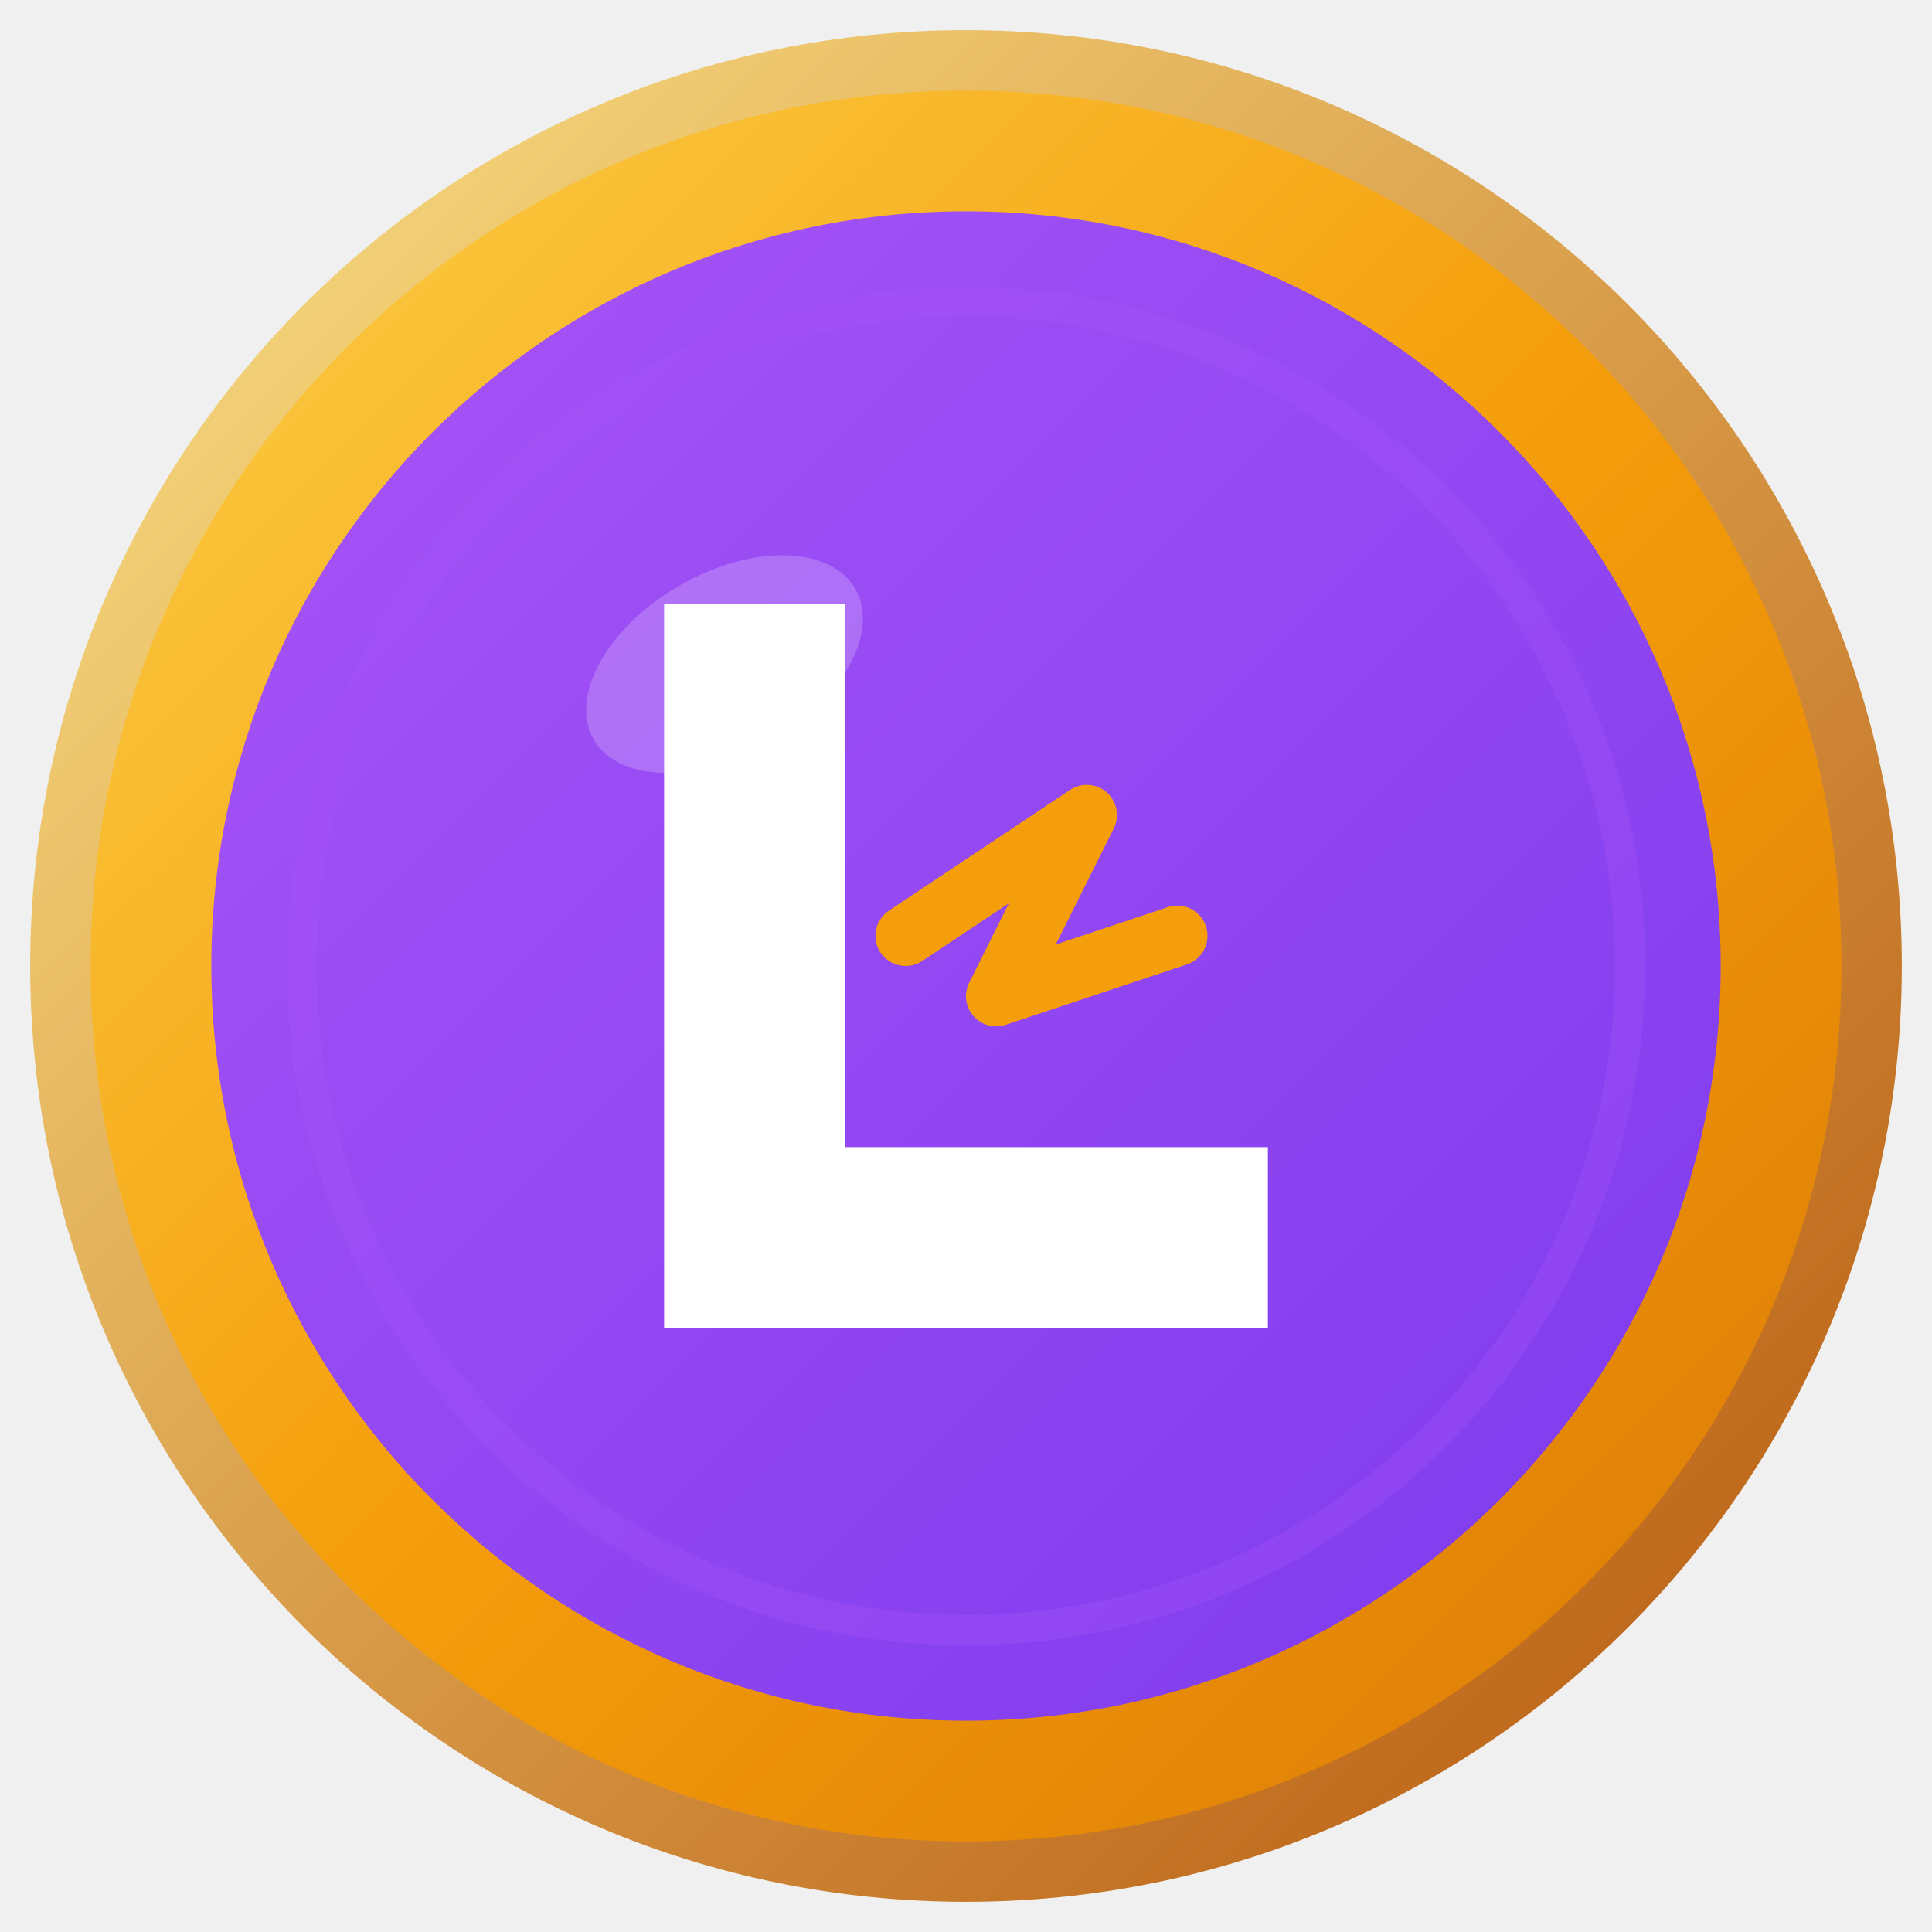
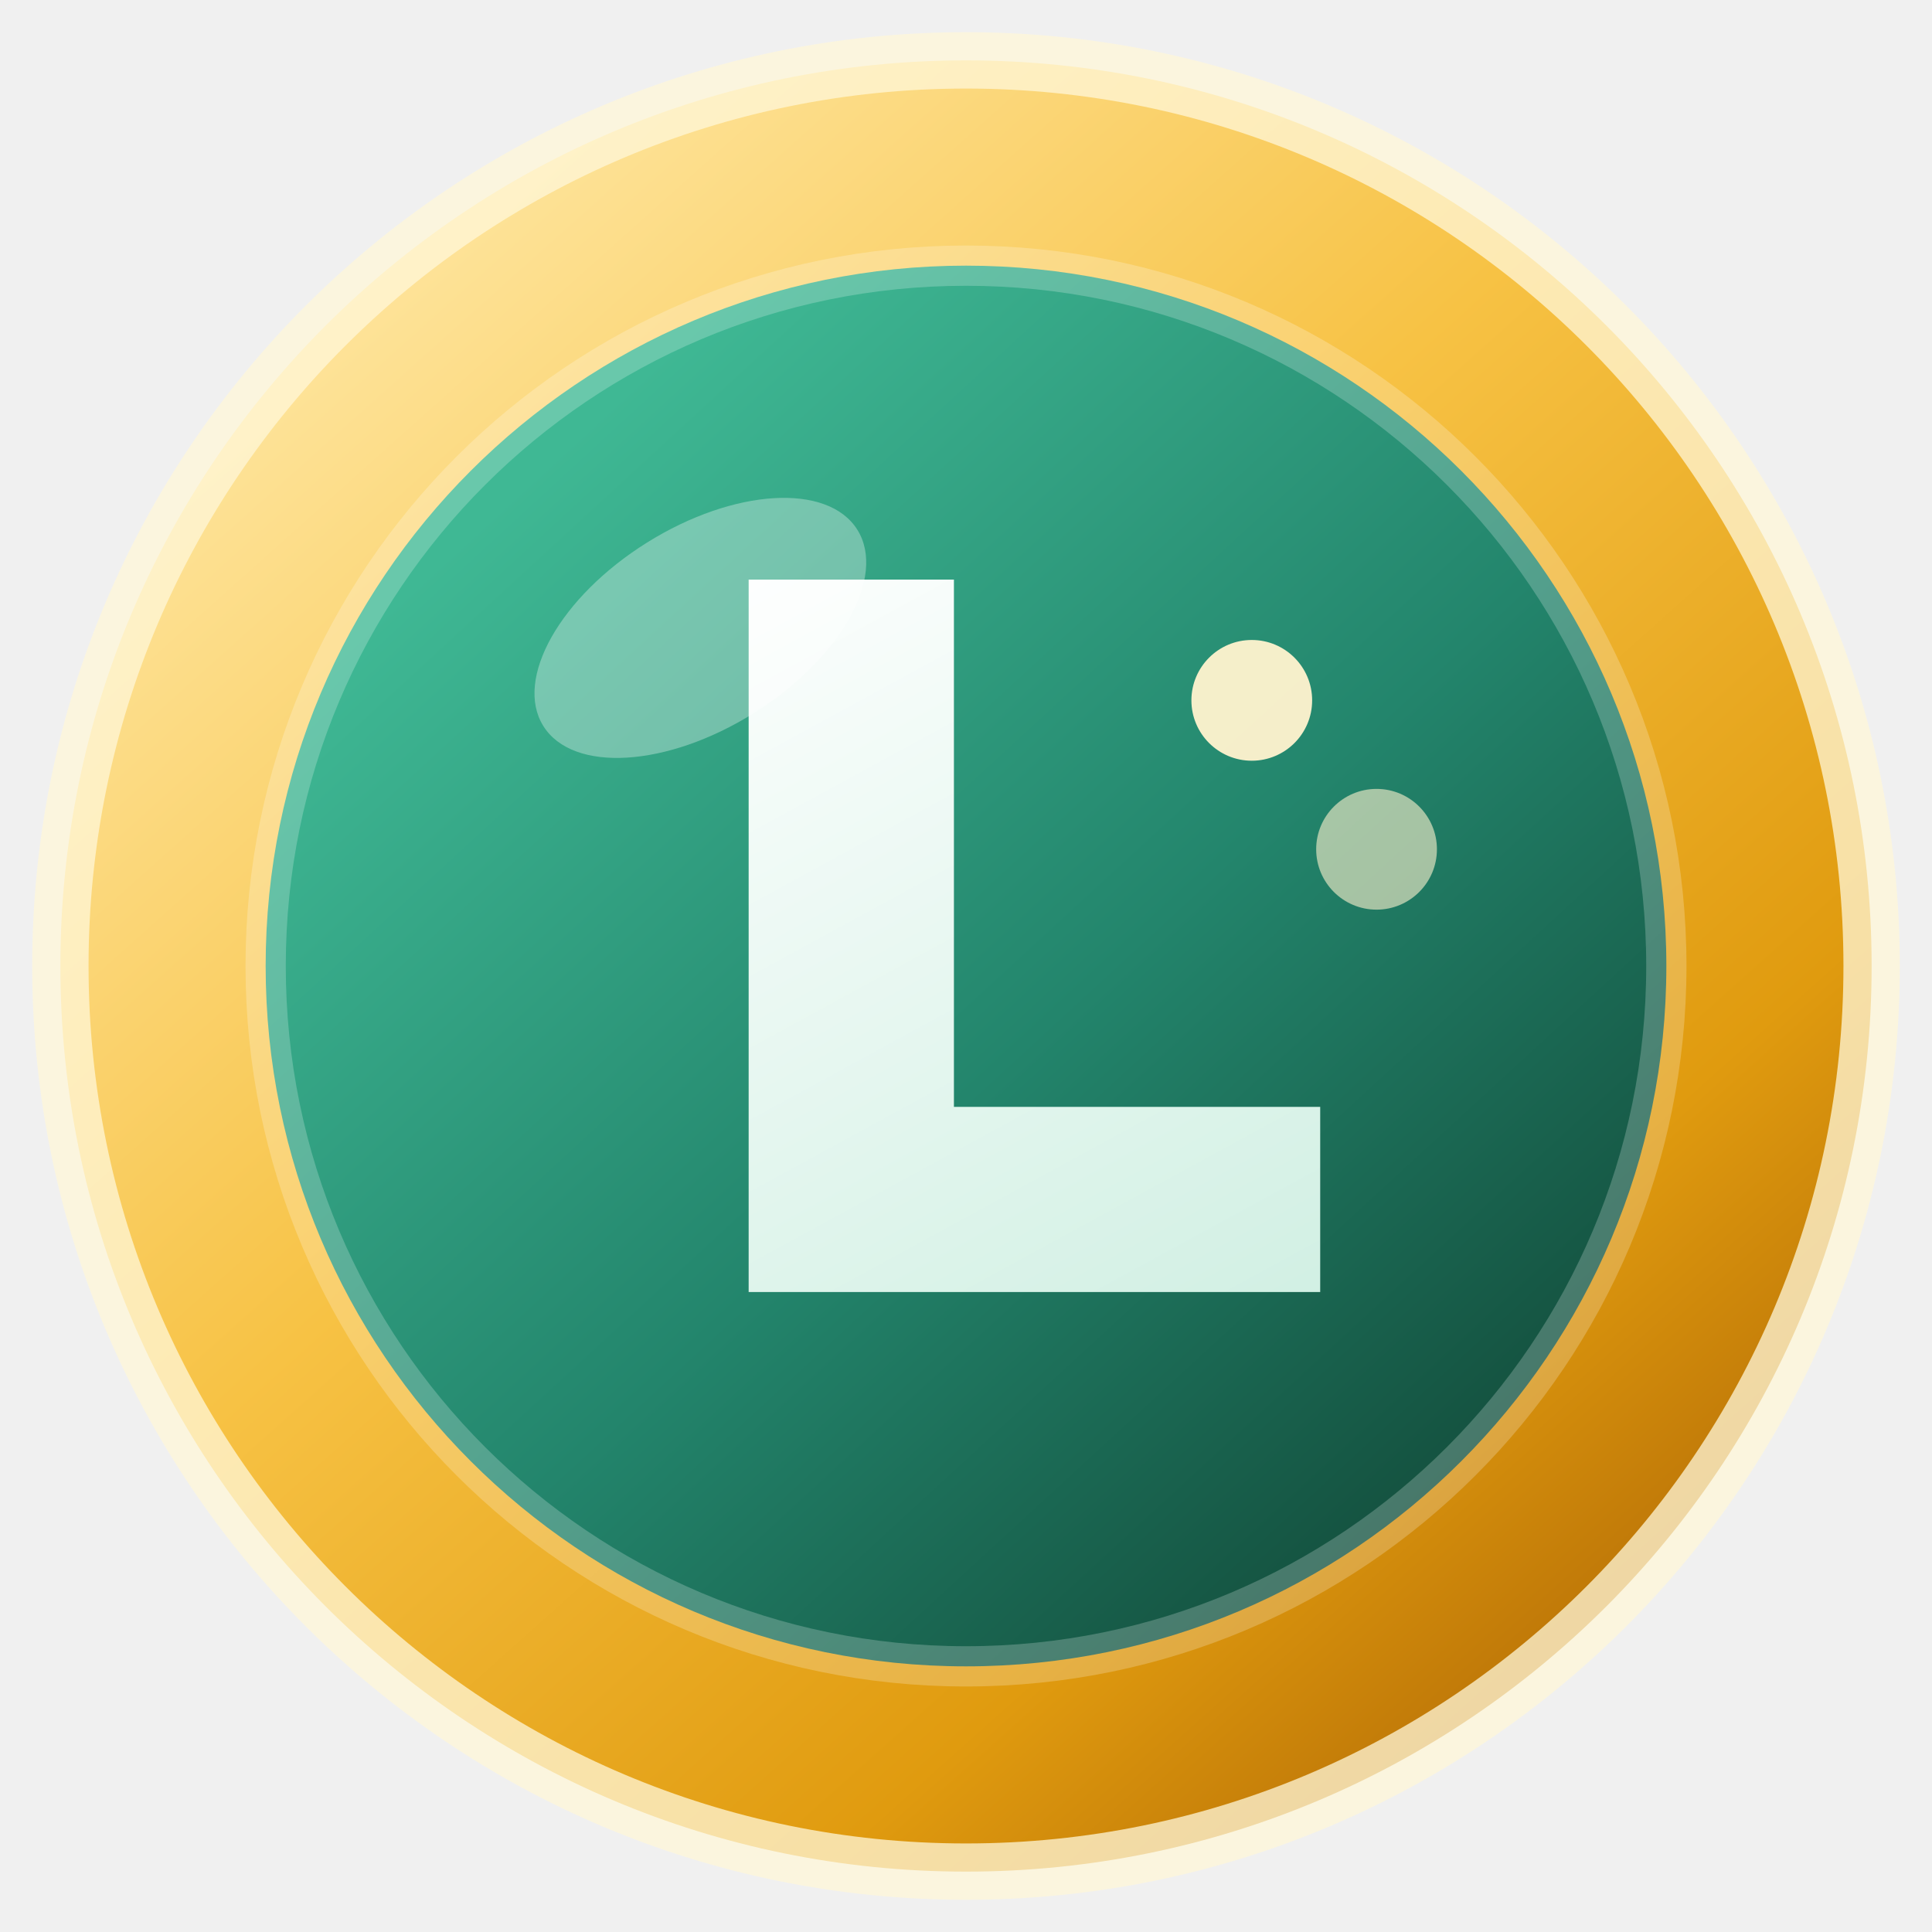
- <svg xmlns="http://www.w3.org/2000/svg" width="32" height="32" viewBox="0 0 32 32" fill="none">
-   <circle cx="16" cy="16" r="15" fill="url(#coin-gold-outer)" stroke="url(#coin-gold-stroke)" stroke-width="1" />
-   <circle cx="16" cy="16" r="12.5" fill="url(#coin-purple-inner)" />
-   <circle cx="16" cy="16" r="11" fill="none" stroke="rgba(168,85,247,0.3)" stroke-width="0.5" />
-   <path d="M11 10V22H21V19H14V10H11Z" fill="white" />
-   <path d="M15 15.5L18 13.5L16.5 16.5L19.5 15.5" stroke="#F59E0B" stroke-width="1" stroke-linecap="round" stroke-linejoin="round" />
-   <ellipse cx="12" cy="11" rx="2.5" ry="1.5" fill="rgba(255,255,255,0.2)" transform="rotate(-30 12 11)" />
+ <svg xmlns="http://www.w3.org/2000/svg" width="48" height="48" viewBox="0 0 48 48" fill="none">
  <defs>
-     <linearGradient id="coin-gold-outer" x1="1" y1="1" x2="31" y2="31" gradientUnits="userSpaceOnUse">
-       <stop offset="0%" stop-color="#FCD34D" />
-       <stop offset="50%" stop-color="#F59E0B" />
-       <stop offset="100%" stop-color="#D97706" />
+     <linearGradient id="lz-rim" x1="7" y1="5" x2="41" y2="43" gradientUnits="userSpaceOnUse">
+       <stop stop-color="#FFE9A8" />
+       <stop offset="0.42" stop-color="#F7C244" />
+       <stop offset="0.78" stop-color="#E09B0F" />
+       <stop offset="1" stop-color="#B26A05" />
    </linearGradient>
-     <linearGradient id="coin-gold-stroke" x1="0" y1="0" x2="32" y2="32" gradientUnits="userSpaceOnUse">
-       <stop offset="0%" stop-color="#FDE68A" />
-       <stop offset="100%" stop-color="#B45309" />
+     <linearGradient id="lz-face" x1="13" y1="12" x2="36" y2="37" gradientUnits="userSpaceOnUse">
+       <stop stop-color="#3FB894" />
+       <stop offset="0.55" stop-color="#23856C" />
+       <stop offset="1" stop-color="#14513F" />
    </linearGradient>
-     <linearGradient id="coin-purple-inner" x1="3.5" y1="3.5" x2="28.5" y2="28.5" gradientUnits="userSpaceOnUse">
-       <stop offset="0%" stop-color="#A855F7" />
-       <stop offset="100%" stop-color="#7C3AED" />
+     <linearGradient id="lz-letter" x1="18" y1="13" x2="30" y2="35" gradientUnits="userSpaceOnUse">
+       <stop stop-color="#FFFFFF" />
+       <stop offset="1" stop-color="#CFEFE2" />
    </linearGradient>
  </defs>
+   <circle cx="24" cy="24" r="22.5" fill="url(#lz-rim)" />
+   <circle cx="24" cy="24" r="22.5" fill="none" stroke="#FFF6D8" stroke-opacity="0.75" stroke-width="1.4" />
+   <circle cx="24" cy="24" r="17.4" fill="url(#lz-face)" />
+   <circle cx="24" cy="24" r="17.4" fill="none" stroke="#FFFFFF" stroke-opacity="0.22" stroke-width="1" />
+   <path d="M18.6 14.4h5.1v13.1h9.1v4.6H18.6V14.4Z" fill="url(#lz-letter)" />
+   <circle cx="31.1" cy="17.4" r="1.5" fill="#FFF3CF" opacity="0.95" />
+   <circle cx="34.2" cy="21.1" r="1.5" fill="#FFF3CF" opacity="0.6" />
+   <ellipse cx="17.4" cy="15.6" rx="4.6" ry="2.5" fill="#FFFFFF" opacity="0.32" transform="rotate(-32 17.4 15.6)" />
</svg>
